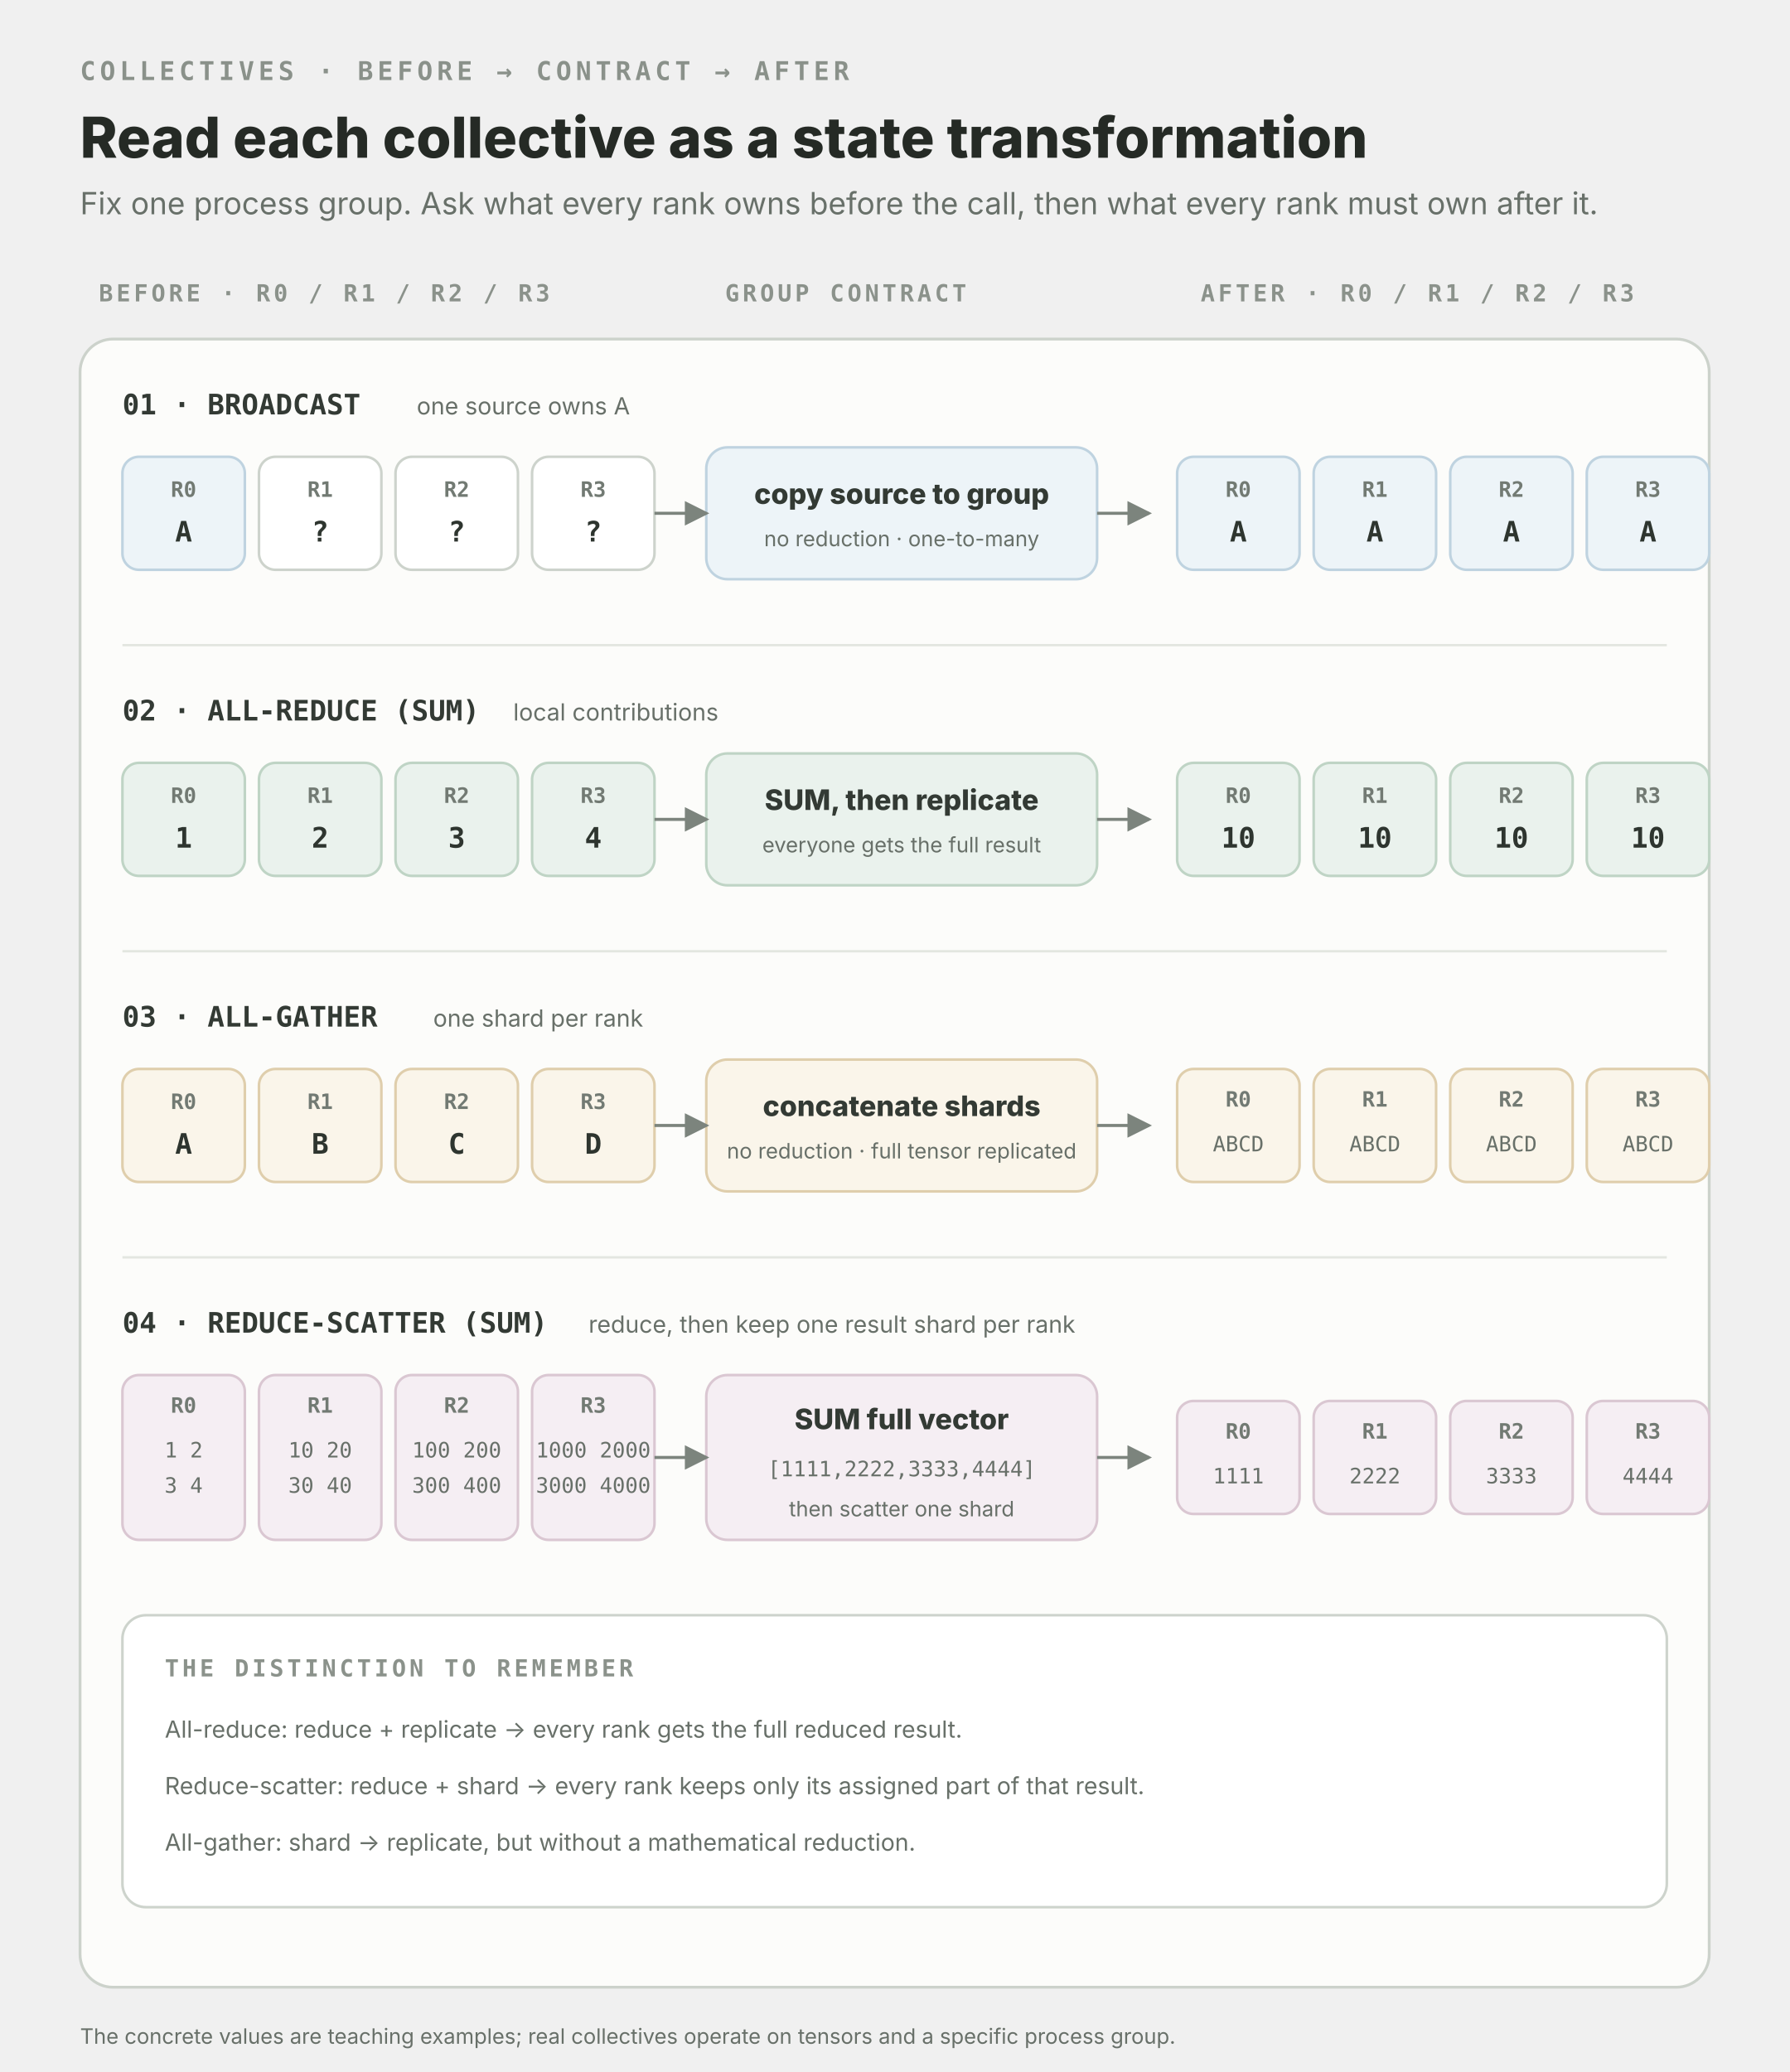
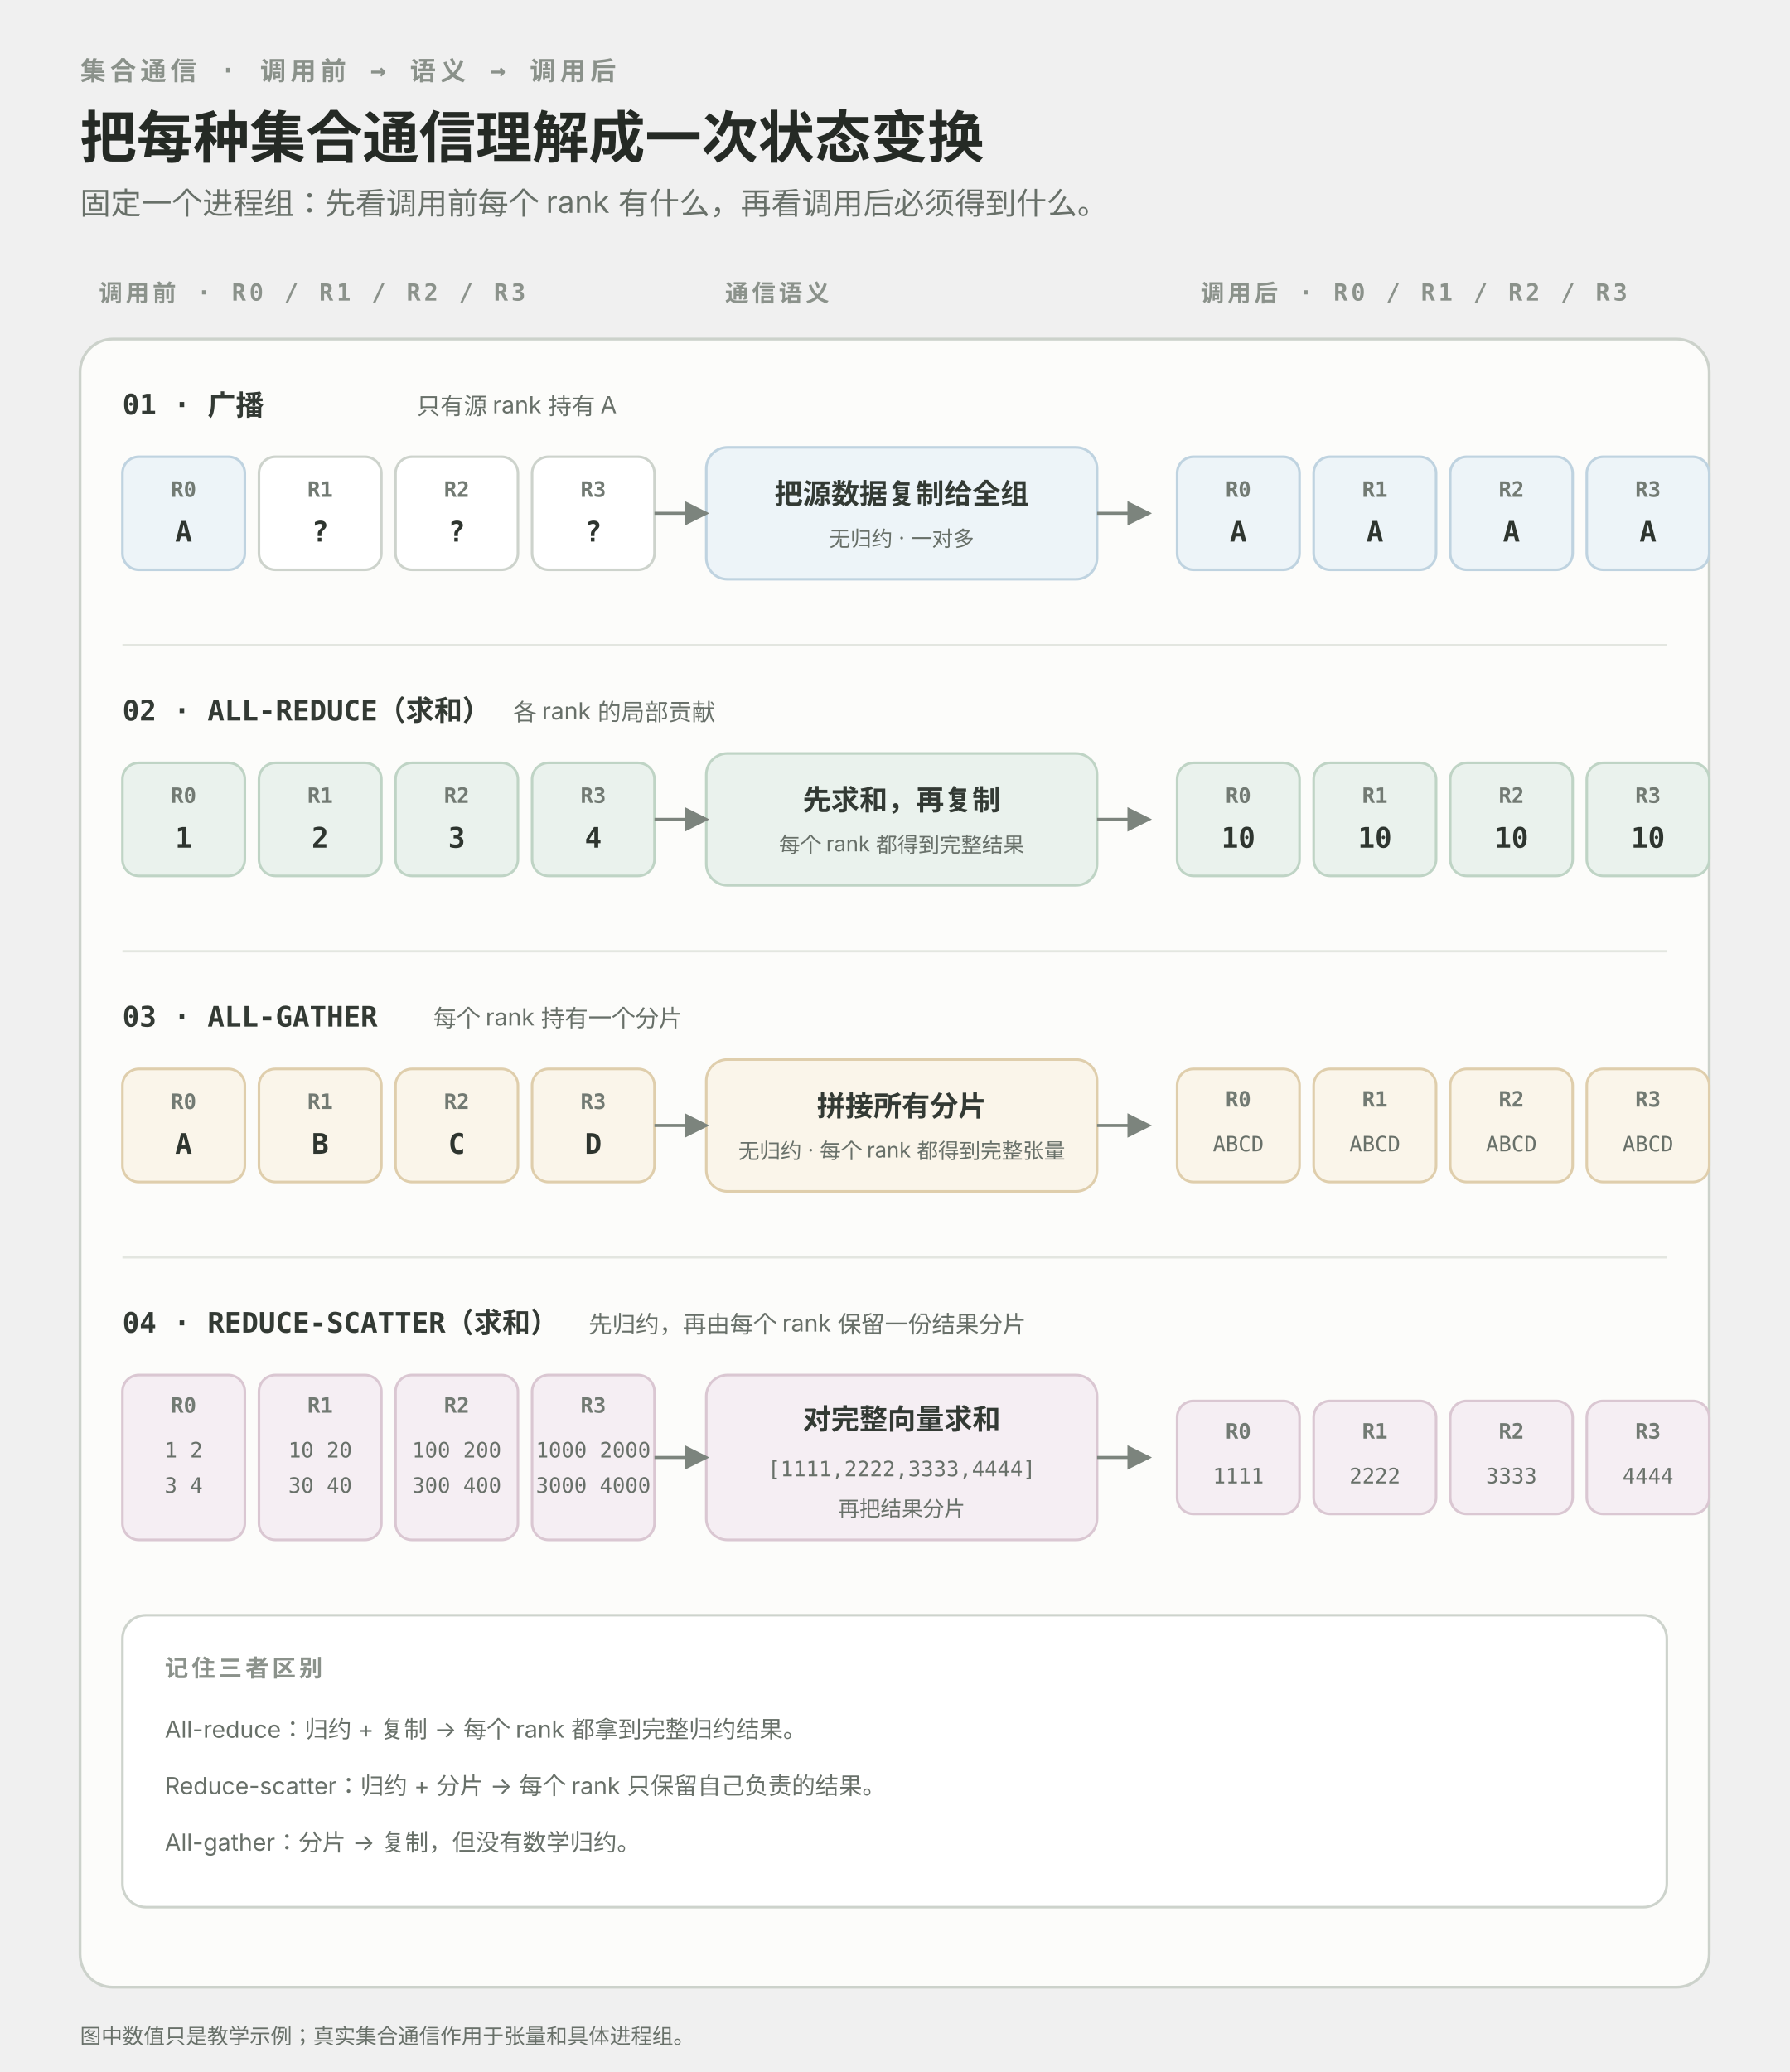
<svg xmlns="http://www.w3.org/2000/svg" viewBox="0 0 760 880" role="img" aria-labelledby="title desc">
  <defs>
    <marker id="arrow" markerWidth="8" markerHeight="8" refX="7" refY="4" orient="auto">
      <path d="M0 0 L8 4 L0 8Z" fill="#7c847d" />
    </marker>
    <style>
      .sans{font-family:-apple-system,BlinkMacSystemFont,"Segoe UI",sans-serif}
      .mono{font-family:ui-monospace,SFMono-Regular,Menlo,Consolas,monospace}
      .ey{font-size:11px;font-weight:700;letter-spacing:1.8px;fill:#8a918a}
      .ttl{font-size:24px;font-weight:760;fill:#252a25}
      .sub{font-size:13px;fill:#687069}
      .head{font-size:10px;font-weight:700;letter-spacing:1.4px;fill:#8b928b}
      .op{font-size:12px;font-weight:760;fill:#333a34}
      .small{font-size:10px;fill:#687069}
      .tiny{font-size:9px;fill:#687069}
      .rank{font-size:9px;font-weight:700;fill:#727a73}
      .val{font-size:12px;font-weight:760;fill:#2e352f}
      .panel{fill:#fcfcfa;stroke:#ccd2cb;stroke-width:1.2}
      .box{fill:#fff;stroke:#cdd3cc;stroke-width:1.1}
      .blue{fill:#edf4f8;stroke:#bfd3e0;stroke-width:1.1}
      .green{fill:#eaf2ed;stroke:#bfd4c5;stroke-width:1.1}
      .sand{fill:#faf5ea;stroke:#dfceac;stroke-width:1.1}
      .plum{fill:#f5eef3;stroke:#dac7d2;stroke-width:1.1}
      .line{fill:none;stroke:#7c847d;stroke-width:1.3}
      .divider{stroke:#e3e6e0;stroke-width:1}
    </style>
  </defs>
-   <text class="mono ey" x="34" y="34">COLLECTIVES · BEFORE → CONTRACT → AFTER</text>
-   <text class="sans ttl" x="34" y="67">Read each collective as a state transformation</text>
-   <text class="sans sub" x="34" y="91">Fix one process group. Ask what every rank owns before the call, then what every rank must own after it.</text>
-   <text class="mono head" x="42" y="128">BEFORE · R0 / R1 / R2 / R3</text>
-   <text class="mono head" x="308" y="128">GROUP CONTRACT</text>
-   <text class="mono head" x="510" y="128">AFTER · R0 / R1 / R2 / R3</text>
+   <text class="mono ey" x="34" y="34">集合通信 · 调用前 → 语义 → 调用后</text>
+   <text class="sans ttl" x="34" y="67">把每种集合通信理解成一次状态变换</text>
+   <text class="sans sub" x="34" y="91">固定一个进程组：先看调用前每个 rank 有什么，再看调用后必须得到什么。</text>
+   <text class="mono head" x="42" y="128">调用前 · R0 / R1 / R2 / R3</text>
+   <text class="mono head" x="308" y="128">通信语义</text>
+   <text class="mono head" x="510" y="128">调用后 · R0 / R1 / R2 / R3</text>
  <rect class="panel" x="34" y="144" width="692" height="700" rx="14" />
-   <text class="mono op" x="52" y="176" fill="#315f82">01 · BROADCAST</text>
-   <text class="sans small" x="177" y="176">one source owns A</text>
+   <text class="mono op" x="52" y="176" fill="#315f82">01 · 广播</text>
+   <text class="sans small" x="177" y="176">只有源 rank 持有 A</text>
  <g transform="translate(52 194)">
    <g>
      <rect class="blue" width="52" height="48" rx="7" />
      <text class="mono rank" x="26" y="17" text-anchor="middle">R0</text>
      <text class="mono val" x="26" y="36" text-anchor="middle">A</text>
    </g>
    <g transform="translate(58)">
      <rect class="box" width="52" height="48" rx="7" />
      <text class="mono rank" x="26" y="17" text-anchor="middle">R1</text>
      <text class="mono val" x="26" y="36" text-anchor="middle">?</text>
    </g>
    <g transform="translate(116)">
      <rect class="box" width="52" height="48" rx="7" />
      <text class="mono rank" x="26" y="17" text-anchor="middle">R2</text>
      <text class="mono val" x="26" y="36" text-anchor="middle">?</text>
    </g>
    <g transform="translate(174)">
      <rect class="box" width="52" height="48" rx="7" />
      <text class="mono rank" x="26" y="17" text-anchor="middle">R3</text>
      <text class="mono val" x="26" y="36" text-anchor="middle">?</text>
    </g>
  </g>
  <rect class="blue" x="300" y="190" width="166" height="56" rx="9" />
-   <text class="sans op" x="383" y="214" text-anchor="middle" fill="#315f82">copy source to group</text>
-   <text class="sans tiny" x="383" y="232" text-anchor="middle">no reduction · one-to-many</text>
+   <text class="sans op" x="383" y="214" text-anchor="middle" fill="#315f82">把源数据复制给全组</text>
+   <text class="sans tiny" x="383" y="232" text-anchor="middle">无归约 · 一对多</text>
  <path class="line" d="M278 218 H300" marker-end="url(#arrow)" />
  <path class="line" d="M466 218 H488" marker-end="url(#arrow)" />
  <g transform="translate(500 194)">
    <g>
      <rect class="blue" width="52" height="48" rx="7" />
      <text class="mono rank" x="26" y="17" text-anchor="middle">R0</text>
      <text class="mono val" x="26" y="36" text-anchor="middle">A</text>
    </g>
    <g transform="translate(58)">
      <rect class="blue" width="52" height="48" rx="7" />
      <text class="mono rank" x="26" y="17" text-anchor="middle">R1</text>
      <text class="mono val" x="26" y="36" text-anchor="middle">A</text>
    </g>
    <g transform="translate(116)">
      <rect class="blue" width="52" height="48" rx="7" />
      <text class="mono rank" x="26" y="17" text-anchor="middle">R2</text>
      <text class="mono val" x="26" y="36" text-anchor="middle">A</text>
    </g>
    <g transform="translate(174)">
      <rect class="blue" width="52" height="48" rx="7" />
      <text class="mono rank" x="26" y="17" text-anchor="middle">R3</text>
      <text class="mono val" x="26" y="36" text-anchor="middle">A</text>
    </g>
  </g>
  <line class="divider" x1="52" y1="274" x2="708" y2="274" />
-   <text class="mono op" x="52" y="306" fill="#255b46">02 · ALL-REDUCE (SUM)</text>
-   <text class="sans small" x="218" y="306">local contributions</text>
+   <text class="mono op" x="52" y="306" fill="#255b46">02 · ALL-REDUCE（求和）</text>
+   <text class="sans small" x="218" y="306">各 rank 的局部贡献</text>
  <g transform="translate(52 324)">
    <g>
      <rect class="green" width="52" height="48" rx="7" />
      <text class="mono rank" x="26" y="17" text-anchor="middle">R0</text>
      <text class="mono val" x="26" y="36" text-anchor="middle">1</text>
    </g>
    <g transform="translate(58)">
      <rect class="green" width="52" height="48" rx="7" />
      <text class="mono rank" x="26" y="17" text-anchor="middle">R1</text>
      <text class="mono val" x="26" y="36" text-anchor="middle">2</text>
    </g>
    <g transform="translate(116)">
      <rect class="green" width="52" height="48" rx="7" />
      <text class="mono rank" x="26" y="17" text-anchor="middle">R2</text>
      <text class="mono val" x="26" y="36" text-anchor="middle">3</text>
    </g>
    <g transform="translate(174)">
      <rect class="green" width="52" height="48" rx="7" />
      <text class="mono rank" x="26" y="17" text-anchor="middle">R3</text>
      <text class="mono val" x="26" y="36" text-anchor="middle">4</text>
    </g>
  </g>
  <rect class="green" x="300" y="320" width="166" height="56" rx="9" />
-   <text class="sans op" x="383" y="344" text-anchor="middle" fill="#255b46">SUM, then replicate</text>
-   <text class="sans tiny" x="383" y="362" text-anchor="middle">everyone gets the full result</text>
+   <text class="sans op" x="383" y="344" text-anchor="middle" fill="#255b46">先求和，再复制</text>
+   <text class="sans tiny" x="383" y="362" text-anchor="middle">每个 rank 都得到完整结果</text>
  <path class="line" d="M278 348 H300" marker-end="url(#arrow)" />
  <path class="line" d="M466 348 H488" marker-end="url(#arrow)" />
  <g transform="translate(500 324)">
    <g>
      <rect class="green" width="52" height="48" rx="7" />
      <text class="mono rank" x="26" y="17" text-anchor="middle">R0</text>
      <text class="mono val" x="26" y="36" text-anchor="middle">10</text>
    </g>
    <g transform="translate(58)">
      <rect class="green" width="52" height="48" rx="7" />
      <text class="mono rank" x="26" y="17" text-anchor="middle">R1</text>
      <text class="mono val" x="26" y="36" text-anchor="middle">10</text>
    </g>
    <g transform="translate(116)">
      <rect class="green" width="52" height="48" rx="7" />
      <text class="mono rank" x="26" y="17" text-anchor="middle">R2</text>
      <text class="mono val" x="26" y="36" text-anchor="middle">10</text>
    </g>
    <g transform="translate(174)">
      <rect class="green" width="52" height="48" rx="7" />
      <text class="mono rank" x="26" y="17" text-anchor="middle">R3</text>
      <text class="mono val" x="26" y="36" text-anchor="middle">10</text>
    </g>
  </g>
  <line class="divider" x1="52" y1="404" x2="708" y2="404" />
  <text class="mono op" x="52" y="436" fill="#7b6a3e">03 · ALL-GATHER</text>
-   <text class="sans small" x="184" y="436">one shard per rank</text>
+   <text class="sans small" x="184" y="436">每个 rank 持有一个分片</text>
  <g transform="translate(52 454)">
    <g>
      <rect class="sand" width="52" height="48" rx="7" />
      <text class="mono rank" x="26" y="17" text-anchor="middle">R0</text>
      <text class="mono val" x="26" y="36" text-anchor="middle">A</text>
    </g>
    <g transform="translate(58)">
      <rect class="sand" width="52" height="48" rx="7" />
      <text class="mono rank" x="26" y="17" text-anchor="middle">R1</text>
      <text class="mono val" x="26" y="36" text-anchor="middle">B</text>
    </g>
    <g transform="translate(116)">
      <rect class="sand" width="52" height="48" rx="7" />
      <text class="mono rank" x="26" y="17" text-anchor="middle">R2</text>
      <text class="mono val" x="26" y="36" text-anchor="middle">C</text>
    </g>
    <g transform="translate(174)">
      <rect class="sand" width="52" height="48" rx="7" />
      <text class="mono rank" x="26" y="17" text-anchor="middle">R3</text>
      <text class="mono val" x="26" y="36" text-anchor="middle">D</text>
    </g>
  </g>
  <rect class="sand" x="300" y="450" width="166" height="56" rx="9" />
-   <text class="sans op" x="383" y="474" text-anchor="middle" fill="#7b6a3e">concatenate shards</text>
-   <text class="sans tiny" x="383" y="492" text-anchor="middle">no reduction · full tensor replicated</text>
+   <text class="sans op" x="383" y="474" text-anchor="middle" fill="#7b6a3e">拼接所有分片</text>
+   <text class="sans tiny" x="383" y="492" text-anchor="middle">无归约 · 每个 rank 都得到完整张量</text>
  <path class="line" d="M278 478 H300" marker-end="url(#arrow)" />
  <path class="line" d="M466 478 H488" marker-end="url(#arrow)" />
  <g transform="translate(500 454)">
    <g>
      <rect class="sand" width="52" height="48" rx="7" />
      <text class="mono rank" x="26" y="16" text-anchor="middle">R0</text>
      <text class="mono tiny" x="26" y="35" text-anchor="middle">ABCD</text>
    </g>
    <g transform="translate(58)">
      <rect class="sand" width="52" height="48" rx="7" />
      <text class="mono rank" x="26" y="16" text-anchor="middle">R1</text>
      <text class="mono tiny" x="26" y="35" text-anchor="middle">ABCD</text>
    </g>
    <g transform="translate(116)">
      <rect class="sand" width="52" height="48" rx="7" />
      <text class="mono rank" x="26" y="16" text-anchor="middle">R2</text>
      <text class="mono tiny" x="26" y="35" text-anchor="middle">ABCD</text>
    </g>
    <g transform="translate(174)">
      <rect class="sand" width="52" height="48" rx="7" />
      <text class="mono rank" x="26" y="16" text-anchor="middle">R3</text>
      <text class="mono tiny" x="26" y="35" text-anchor="middle">ABCD</text>
    </g>
  </g>
  <line class="divider" x1="52" y1="534" x2="708" y2="534" />
-   <text class="mono op" x="52" y="566" fill="#7d5d6f">04 · REDUCE-SCATTER (SUM)</text>
-   <text class="sans small" x="250" y="566">reduce, then keep one result shard per rank</text>
+   <text class="mono op" x="52" y="566" fill="#7d5d6f">04 · REDUCE-SCATTER（求和）</text>
+   <text class="sans small" x="250" y="566">先归约，再由每个 rank 保留一份结果分片</text>
  <g transform="translate(52 584)">
    <g>
      <rect class="plum" width="52" height="70" rx="7" />
      <text class="mono rank" x="26" y="16" text-anchor="middle">R0</text>
      <text class="mono tiny" x="26" y="35" text-anchor="middle">1 2</text>
      <text class="mono tiny" x="26" y="50" text-anchor="middle">3 4</text>
    </g>
    <g transform="translate(58)">
      <rect class="plum" width="52" height="70" rx="7" />
      <text class="mono rank" x="26" y="16" text-anchor="middle">R1</text>
      <text class="mono tiny" x="26" y="35" text-anchor="middle">10 20</text>
      <text class="mono tiny" x="26" y="50" text-anchor="middle">30 40</text>
    </g>
    <g transform="translate(116)">
      <rect class="plum" width="52" height="70" rx="7" />
      <text class="mono rank" x="26" y="16" text-anchor="middle">R2</text>
      <text class="mono tiny" x="26" y="35" text-anchor="middle">100 200</text>
      <text class="mono tiny" x="26" y="50" text-anchor="middle">300 400</text>
    </g>
    <g transform="translate(174)">
      <rect class="plum" width="52" height="70" rx="7" />
      <text class="mono rank" x="26" y="16" text-anchor="middle">R3</text>
      <text class="mono tiny" x="26" y="35" text-anchor="middle">1000 2000</text>
      <text class="mono tiny" x="26" y="50" text-anchor="middle">3000 4000</text>
    </g>
  </g>
  <rect class="plum" x="300" y="584" width="166" height="70" rx="9" />
-   <text class="sans op" x="383" y="607" text-anchor="middle" fill="#7d5d6f">SUM full vector</text>
+   <text class="sans op" x="383" y="607" text-anchor="middle" fill="#7d5d6f">对完整向量求和</text>
  <text class="mono tiny" x="383" y="627" text-anchor="middle">[1111,2222,3333,4444]</text>
-   <text class="sans tiny" x="383" y="644" text-anchor="middle">then scatter one shard</text>
+   <text class="sans tiny" x="383" y="644" text-anchor="middle">再把结果分片</text>
  <path class="line" d="M278 619 H300" marker-end="url(#arrow)" />
  <path class="line" d="M466 619 H488" marker-end="url(#arrow)" />
  <g transform="translate(500 595)">
    <g>
      <rect class="plum" width="52" height="48" rx="7" />
      <text class="mono rank" x="26" y="16" text-anchor="middle">R0</text>
      <text class="mono tiny" x="26" y="35" text-anchor="middle">1111</text>
    </g>
    <g transform="translate(58)">
      <rect class="plum" width="52" height="48" rx="7" />
      <text class="mono rank" x="26" y="16" text-anchor="middle">R1</text>
      <text class="mono tiny" x="26" y="35" text-anchor="middle">2222</text>
    </g>
    <g transform="translate(116)">
      <rect class="plum" width="52" height="48" rx="7" />
      <text class="mono rank" x="26" y="16" text-anchor="middle">R2</text>
      <text class="mono tiny" x="26" y="35" text-anchor="middle">3333</text>
    </g>
    <g transform="translate(174)">
      <rect class="plum" width="52" height="48" rx="7" />
      <text class="mono rank" x="26" y="16" text-anchor="middle">R3</text>
      <text class="mono tiny" x="26" y="35" text-anchor="middle">4444</text>
    </g>
  </g>
  <rect class="box" x="52" y="686" width="656" height="124" rx="10" />
-   <text class="mono head" x="70" y="712">THE DISTINCTION TO REMEMBER</text>
-   <text class="sans small" x="70" y="738">All-reduce: reduce + replicate → every rank gets the full reduced result.</text>
-   <text class="sans small" x="70" y="762">Reduce-scatter: reduce + shard → every rank keeps only its assigned part of that result.</text>
-   <text class="sans small" x="70" y="786">All-gather: shard → replicate, but without a mathematical reduction.</text>
-   <text class="sans tiny" x="34" y="868">The concrete values are teaching examples; real collectives operate on tensors and a specific process group.</text>
+   <text class="mono head" x="70" y="712">记住三者区别</text>
+   <text class="sans small" x="70" y="738">All-reduce：归约 + 复制 → 每个 rank 都拿到完整归约结果。</text>
+   <text class="sans small" x="70" y="762">Reduce-scatter：归约 + 分片 → 每个 rank 只保留自己负责的结果。</text>
+   <text class="sans small" x="70" y="786">All-gather：分片 → 复制，但没有数学归约。</text>
+   <text class="sans tiny" x="34" y="868">图中数值只是教学示例；真实集合通信作用于张量和具体进程组。</text>
</svg>
